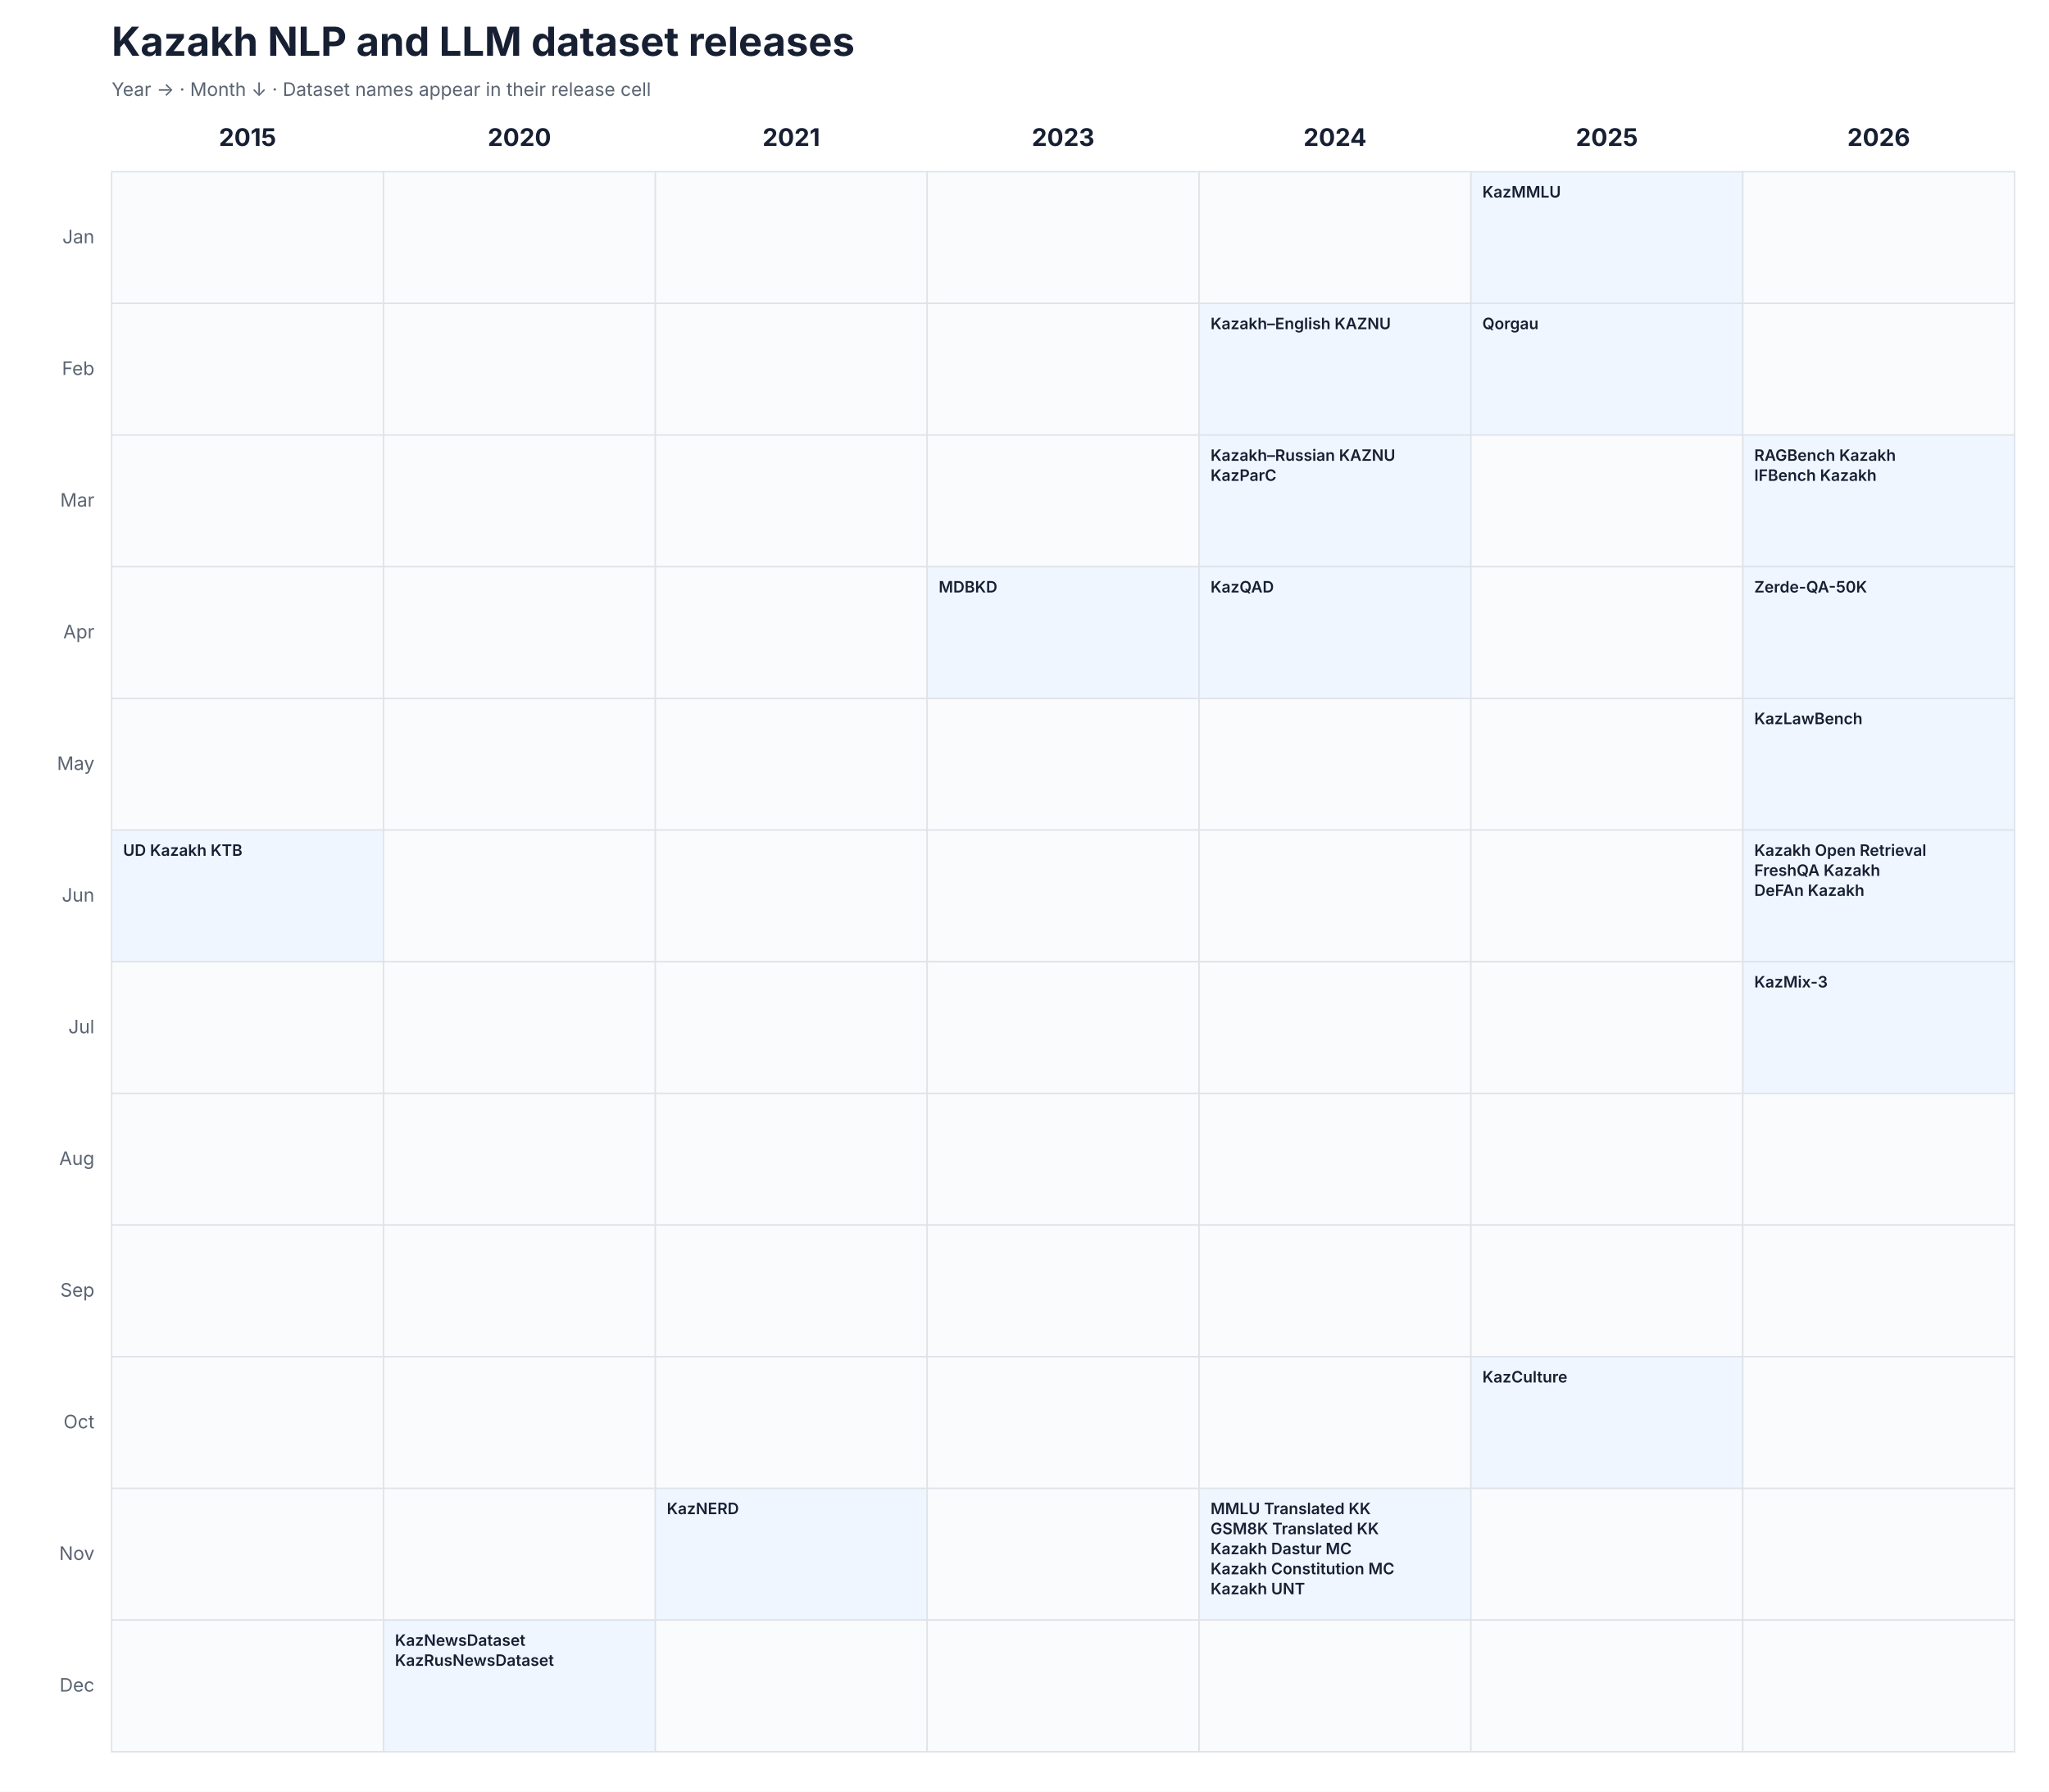
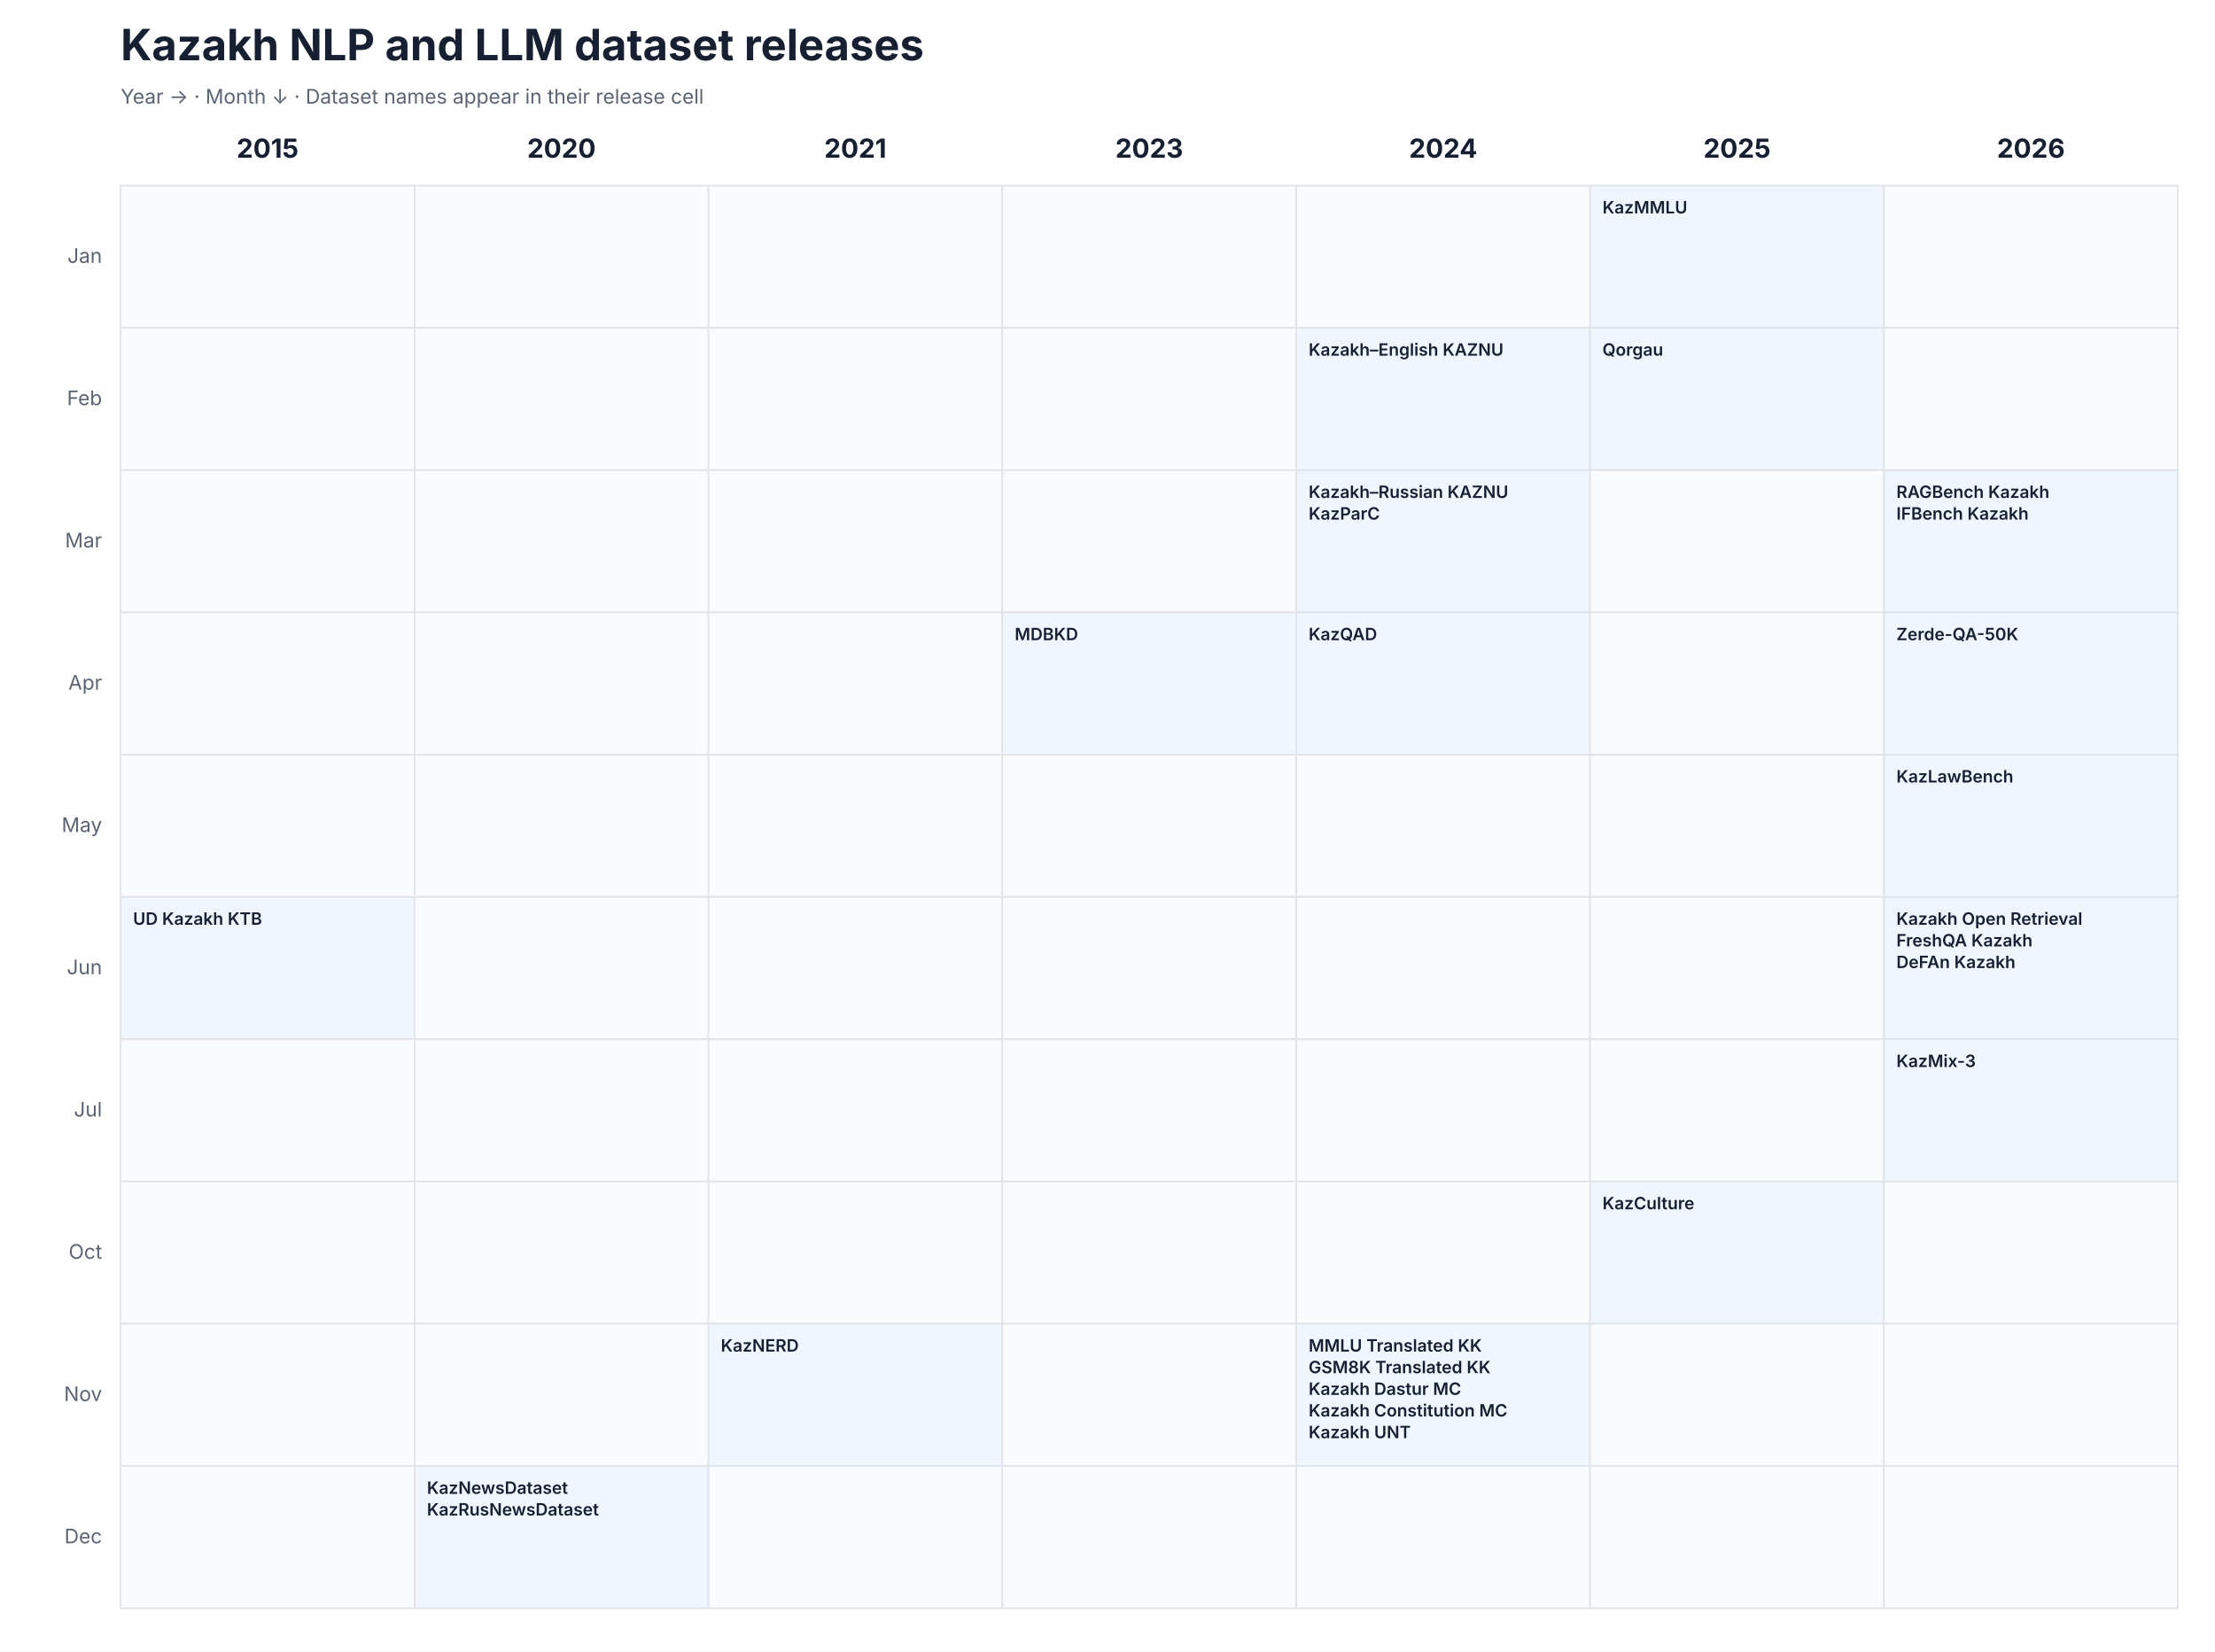
- <svg xmlns="http://www.w3.org/2000/svg" width="1432" height="1252" viewBox="0 0 1432 1252">
+ <svg xmlns="http://www.w3.org/2000/svg" width="1432" height="1068" viewBox="0 0 1432 1068">
  <rect width="100%" height="100%" fill="#fff" />
  <style>text{font-family:Inter,Segoe UI,Arial,sans-serif;fill:#172033}.title{font-size:28px;font-weight:700}.year{font-size:17px;font-weight:700}.month{font-size:13px;fill:#5b6472}.name{font-size:11px;font-weight:600}.cell{stroke:#dfe3e8;stroke-width:1}.filled{fill:#eff6ff}.empty{fill:#fafbfc}</style>
  <text x="78" y="39" class="title">Kazakh NLP and LLM dataset releases</text>
  <text x="78" y="67" class="month">Year → · Month ↓ · Dataset names appear in their release cell</text>
  <text x="173.0" y="102" text-anchor="middle" class="year">2015</text>
  <rect x="78" y="120" width="190" height="92" class="cell empty" />
  <rect x="78" y="212" width="190" height="92" class="cell empty" />
  <rect x="78" y="304" width="190" height="92" class="cell empty" />
  <rect x="78" y="396" width="190" height="92" class="cell empty" />
  <rect x="78" y="488" width="190" height="92" class="cell empty" />
  <rect x="78" y="580" width="190" height="92" class="cell filled" />
  <text x="86" y="598" class="name">UD Kazakh KTB</text>
  <rect x="78" y="672" width="190" height="92" class="cell empty" />
  <rect x="78" y="764" width="190" height="92" class="cell empty" />
  <rect x="78" y="856" width="190" height="92" class="cell empty" />
  <rect x="78" y="948" width="190" height="92" class="cell empty" />
-   <rect x="78" y="1040" width="190" height="92" class="cell empty" />
-   <rect x="78" y="1132" width="190" height="92" class="cell empty" />
  <text x="363.0" y="102" text-anchor="middle" class="year">2020</text>
  <rect x="268" y="120" width="190" height="92" class="cell empty" />
  <rect x="268" y="212" width="190" height="92" class="cell empty" />
  <rect x="268" y="304" width="190" height="92" class="cell empty" />
  <rect x="268" y="396" width="190" height="92" class="cell empty" />
  <rect x="268" y="488" width="190" height="92" class="cell empty" />
  <rect x="268" y="580" width="190" height="92" class="cell empty" />
  <rect x="268" y="672" width="190" height="92" class="cell empty" />
  <rect x="268" y="764" width="190" height="92" class="cell empty" />
  <rect x="268" y="856" width="190" height="92" class="cell empty" />
-   <rect x="268" y="948" width="190" height="92" class="cell empty" />
-   <rect x="268" y="1040" width="190" height="92" class="cell empty" />
-   <rect x="268" y="1132" width="190" height="92" class="cell filled" />
-   <text x="276" y="1150" class="name">KazNewsDataset</text>
-   <text x="276" y="1164" class="name">KazRusNewsDataset</text>
+   <rect x="268" y="948" width="190" height="92" class="cell filled" />
+   <text x="276" y="966" class="name">KazNewsDataset</text>
+   <text x="276" y="980" class="name">KazRusNewsDataset</text>
  <text x="553.0" y="102" text-anchor="middle" class="year">2021</text>
  <rect x="458" y="120" width="190" height="92" class="cell empty" />
  <rect x="458" y="212" width="190" height="92" class="cell empty" />
  <rect x="458" y="304" width="190" height="92" class="cell empty" />
  <rect x="458" y="396" width="190" height="92" class="cell empty" />
  <rect x="458" y="488" width="190" height="92" class="cell empty" />
  <rect x="458" y="580" width="190" height="92" class="cell empty" />
  <rect x="458" y="672" width="190" height="92" class="cell empty" />
  <rect x="458" y="764" width="190" height="92" class="cell empty" />
-   <rect x="458" y="856" width="190" height="92" class="cell empty" />
+   <rect x="458" y="856" width="190" height="92" class="cell filled" />
+   <text x="466" y="874" class="name">KazNERD</text>
  <rect x="458" y="948" width="190" height="92" class="cell empty" />
-   <rect x="458" y="1040" width="190" height="92" class="cell filled" />
-   <text x="466" y="1058" class="name">KazNERD</text>
-   <rect x="458" y="1132" width="190" height="92" class="cell empty" />
  <text x="743.0" y="102" text-anchor="middle" class="year">2023</text>
  <rect x="648" y="120" width="190" height="92" class="cell empty" />
  <rect x="648" y="212" width="190" height="92" class="cell empty" />
  <rect x="648" y="304" width="190" height="92" class="cell empty" />
  <rect x="648" y="396" width="190" height="92" class="cell filled" />
  <text x="656" y="414" class="name">MDBKD</text>
  <rect x="648" y="488" width="190" height="92" class="cell empty" />
  <rect x="648" y="580" width="190" height="92" class="cell empty" />
  <rect x="648" y="672" width="190" height="92" class="cell empty" />
  <rect x="648" y="764" width="190" height="92" class="cell empty" />
  <rect x="648" y="856" width="190" height="92" class="cell empty" />
  <rect x="648" y="948" width="190" height="92" class="cell empty" />
-   <rect x="648" y="1040" width="190" height="92" class="cell empty" />
-   <rect x="648" y="1132" width="190" height="92" class="cell empty" />
  <text x="933.0" y="102" text-anchor="middle" class="year">2024</text>
  <rect x="838" y="120" width="190" height="92" class="cell empty" />
  <rect x="838" y="212" width="190" height="92" class="cell filled" />
  <text x="846" y="230" class="name">Kazakh–English KAZNU</text>
  <rect x="838" y="304" width="190" height="92" class="cell filled" />
  <text x="846" y="322" class="name">Kazakh–Russian KAZNU</text>
  <text x="846" y="336" class="name">KazParC</text>
  <rect x="838" y="396" width="190" height="92" class="cell filled" />
  <text x="846" y="414" class="name">KazQAD</text>
  <rect x="838" y="488" width="190" height="92" class="cell empty" />
  <rect x="838" y="580" width="190" height="92" class="cell empty" />
  <rect x="838" y="672" width="190" height="92" class="cell empty" />
  <rect x="838" y="764" width="190" height="92" class="cell empty" />
-   <rect x="838" y="856" width="190" height="92" class="cell empty" />
+   <rect x="838" y="856" width="190" height="92" class="cell filled" />
+   <text x="846" y="874" class="name">MMLU Translated KK</text>
+   <text x="846" y="888" class="name">GSM8K Translated KK</text>
+   <text x="846" y="902" class="name">Kazakh Dastur MC</text>
+   <text x="846" y="916" class="name">Kazakh Constitution MC</text>
+   <text x="846" y="930" class="name">Kazakh UNT</text>
  <rect x="838" y="948" width="190" height="92" class="cell empty" />
-   <rect x="838" y="1040" width="190" height="92" class="cell filled" />
-   <text x="846" y="1058" class="name">MMLU Translated KK</text>
-   <text x="846" y="1072" class="name">GSM8K Translated KK</text>
-   <text x="846" y="1086" class="name">Kazakh Dastur MC</text>
-   <text x="846" y="1100" class="name">Kazakh Constitution MC</text>
-   <text x="846" y="1114" class="name">Kazakh UNT</text>
-   <rect x="838" y="1132" width="190" height="92" class="cell empty" />
  <text x="1123.0" y="102" text-anchor="middle" class="year">2025</text>
  <rect x="1028" y="120" width="190" height="92" class="cell filled" />
  <text x="1036" y="138" class="name">KazMMLU</text>
  <rect x="1028" y="212" width="190" height="92" class="cell filled" />
  <text x="1036" y="230" class="name">Qorgau</text>
  <rect x="1028" y="304" width="190" height="92" class="cell empty" />
  <rect x="1028" y="396" width="190" height="92" class="cell empty" />
  <rect x="1028" y="488" width="190" height="92" class="cell empty" />
  <rect x="1028" y="580" width="190" height="92" class="cell empty" />
  <rect x="1028" y="672" width="190" height="92" class="cell empty" />
-   <rect x="1028" y="764" width="190" height="92" class="cell empty" />
+   <rect x="1028" y="764" width="190" height="92" class="cell filled" />
+   <text x="1036" y="782" class="name">KazCulture</text>
  <rect x="1028" y="856" width="190" height="92" class="cell empty" />
-   <rect x="1028" y="948" width="190" height="92" class="cell filled" />
-   <text x="1036" y="966" class="name">KazCulture</text>
-   <rect x="1028" y="1040" width="190" height="92" class="cell empty" />
-   <rect x="1028" y="1132" width="190" height="92" class="cell empty" />
+   <rect x="1028" y="948" width="190" height="92" class="cell empty" />
  <text x="1313.0" y="102" text-anchor="middle" class="year">2026</text>
  <rect x="1218" y="120" width="190" height="92" class="cell empty" />
  <rect x="1218" y="212" width="190" height="92" class="cell empty" />
  <rect x="1218" y="304" width="190" height="92" class="cell filled" />
  <text x="1226" y="322" class="name">RAGBench Kazakh</text>
  <text x="1226" y="336" class="name">IFBench Kazakh</text>
  <rect x="1218" y="396" width="190" height="92" class="cell filled" />
  <text x="1226" y="414" class="name">Zerde-QA-50K</text>
  <rect x="1218" y="488" width="190" height="92" class="cell filled" />
  <text x="1226" y="506" class="name">KazLawBench</text>
  <rect x="1218" y="580" width="190" height="92" class="cell filled" />
  <text x="1226" y="598" class="name">Kazakh Open Retrieval</text>
  <text x="1226" y="612" class="name">FreshQA Kazakh</text>
  <text x="1226" y="626" class="name">DeFAn Kazakh</text>
  <rect x="1218" y="672" width="190" height="92" class="cell filled" />
  <text x="1226" y="690" class="name">KazMix-3</text>
  <rect x="1218" y="764" width="190" height="92" class="cell empty" />
  <rect x="1218" y="856" width="190" height="92" class="cell empty" />
  <rect x="1218" y="948" width="190" height="92" class="cell empty" />
-   <rect x="1218" y="1040" width="190" height="92" class="cell empty" />
-   <rect x="1218" y="1132" width="190" height="92" class="cell empty" />
  <text x="66" y="170.0" text-anchor="end" class="month">Jan</text>
  <text x="66" y="262.0" text-anchor="end" class="month">Feb</text>
  <text x="66" y="354.0" text-anchor="end" class="month">Mar</text>
  <text x="66" y="446.0" text-anchor="end" class="month">Apr</text>
  <text x="66" y="538.0" text-anchor="end" class="month">May</text>
  <text x="66" y="630.0" text-anchor="end" class="month">Jun</text>
  <text x="66" y="722.0" text-anchor="end" class="month">Jul</text>
-   <text x="66" y="814.0" text-anchor="end" class="month">Aug</text>
-   <text x="66" y="906.0" text-anchor="end" class="month">Sep</text>
-   <text x="66" y="998.0" text-anchor="end" class="month">Oct</text>
-   <text x="66" y="1090.0" text-anchor="end" class="month">Nov</text>
-   <text x="66" y="1182.0" text-anchor="end" class="month">Dec</text>
+   <text x="66" y="814.0" text-anchor="end" class="month">Oct</text>
+   <text x="66" y="906.0" text-anchor="end" class="month">Nov</text>
+   <text x="66" y="998.0" text-anchor="end" class="month">Dec</text>
</svg>
